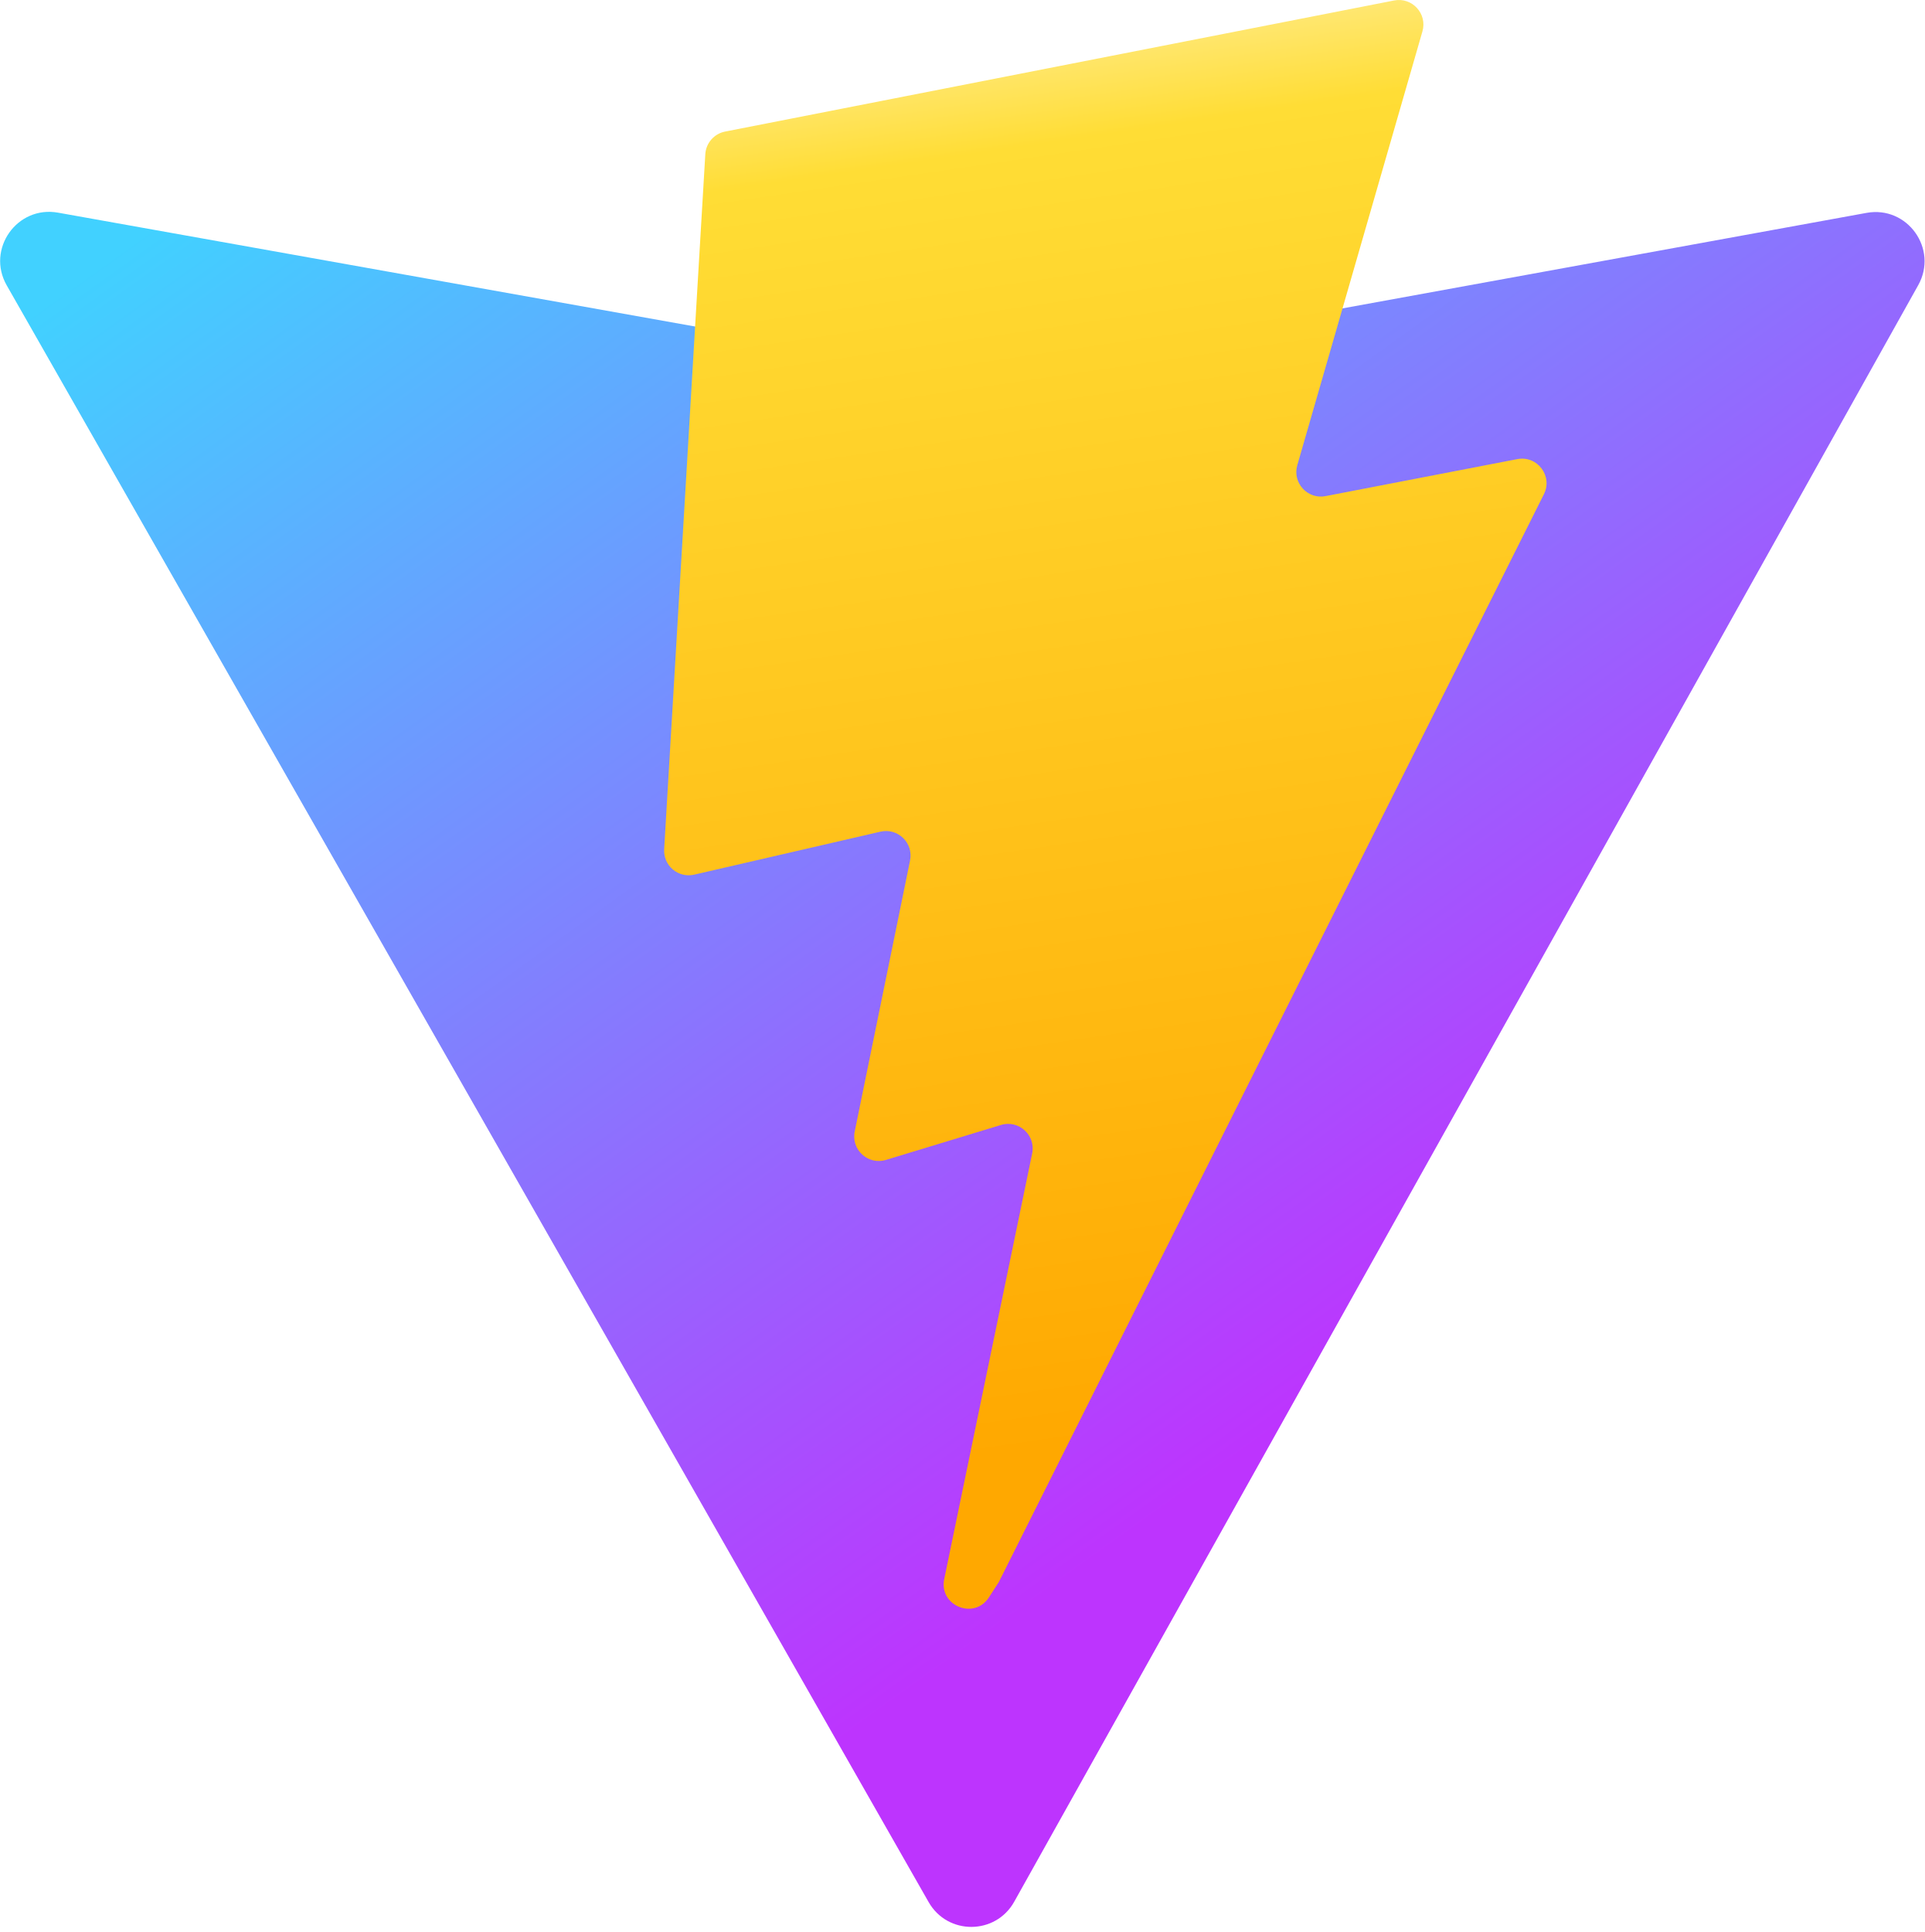
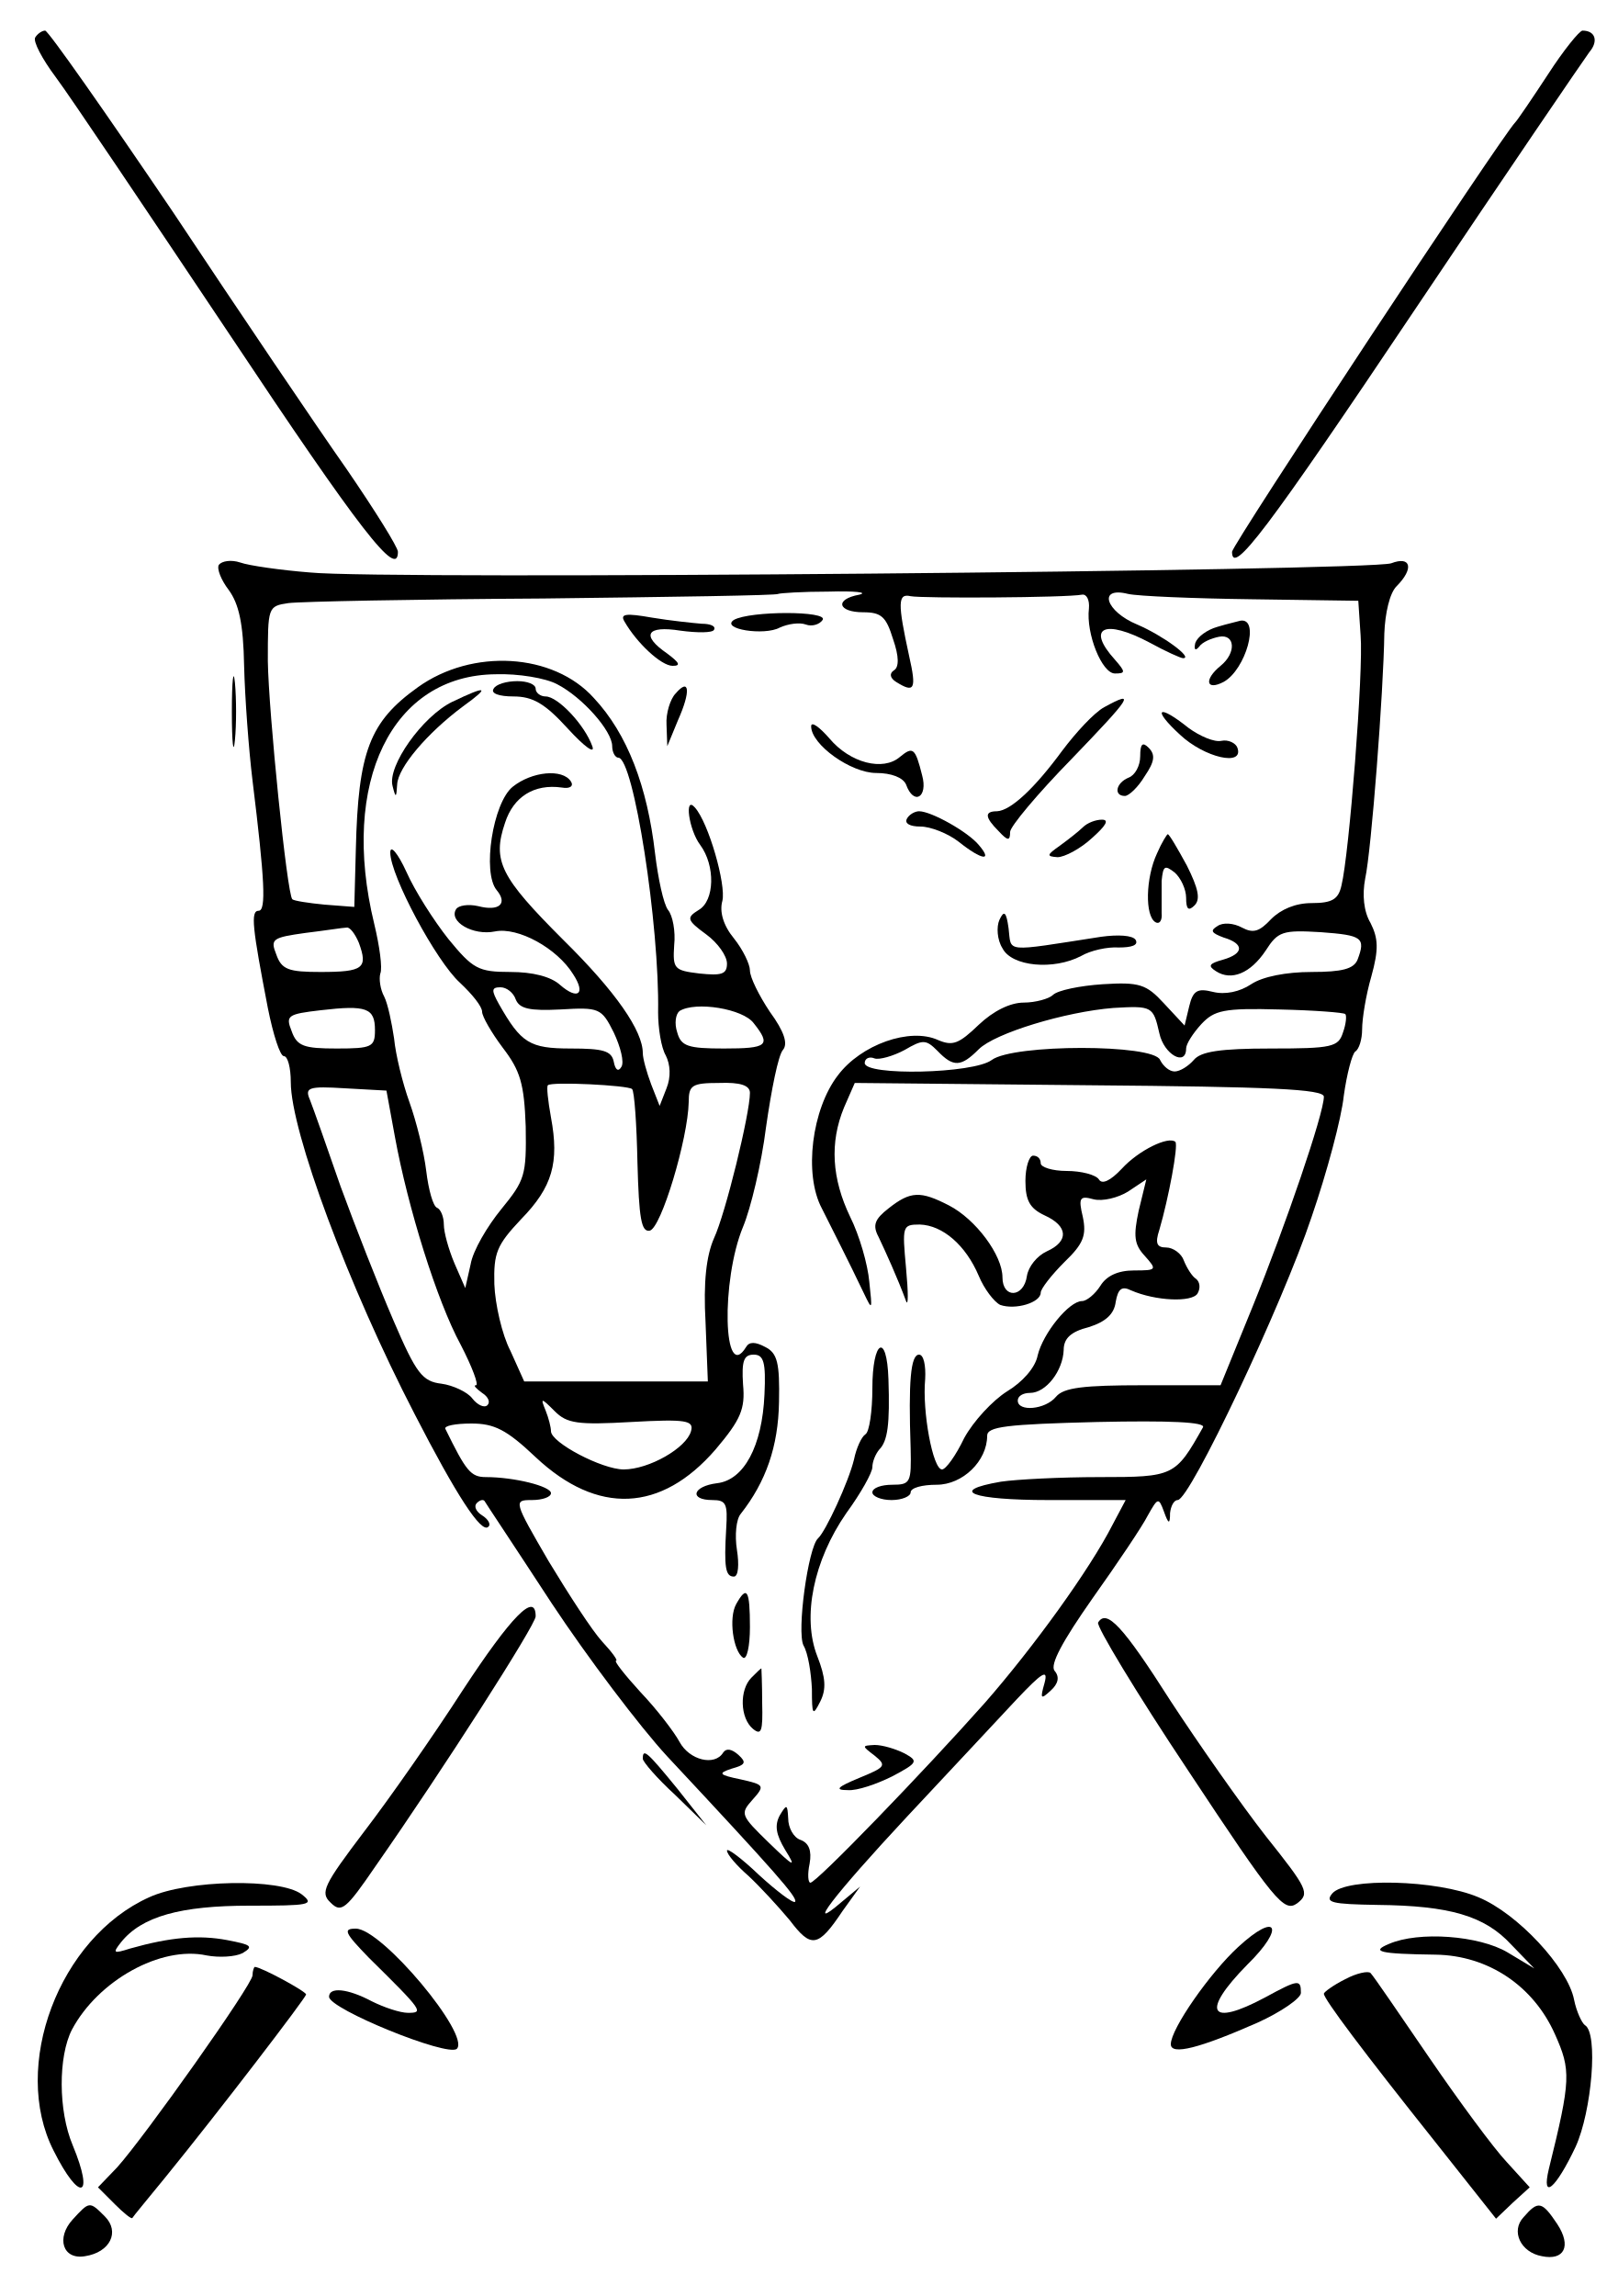
- <svg xmlns="http://www.w3.org/2000/svg" aria-hidden="true" role="img" class="iconify iconify--logos" width="31.88" height="32" preserveAspectRatio="xMidYMid meet" viewBox="0 0 256 257">
-   <defs>
-     <linearGradient id="IconifyId1813088fe1fbc01fb466" x1="-.828%" x2="57.636%" y1="7.652%" y2="78.411%">
-       <stop offset="0%" stop-color="#41D1FF" />
-       <stop offset="100%" stop-color="#BD34FE" />
-     </linearGradient>
-     <linearGradient id="IconifyId1813088fe1fbc01fb467" x1="43.376%" x2="50.316%" y1="2.242%" y2="89.03%">
-       <stop offset="0%" stop-color="#FFEA83" />
-       <stop offset="8.333%" stop-color="#FFDD35" />
-       <stop offset="100%" stop-color="#FFA800" />
-     </linearGradient>
-   </defs>
-   <path fill="url(#IconifyId1813088fe1fbc01fb466)" d="M255.153 37.938L134.897 252.976c-2.483 4.44-8.862 4.466-11.382.048L.875 37.958c-2.746-4.814 1.371-10.646 6.827-9.67l120.385 21.517a6.537 6.537 0 0 0 2.322-.004l117.867-21.483c5.438-.991 9.574 4.796 6.877 9.62Z" />
-   <path fill="url(#IconifyId1813088fe1fbc01fb467)" d="M185.432.063L96.44 17.501a3.268 3.268 0 0 0-2.634 3.014l-5.474 92.456a3.268 3.268 0 0 0 3.997 3.378l24.777-5.718c2.318-.535 4.413 1.507 3.936 3.838l-7.361 36.047c-.495 2.426 1.782 4.5 4.151 3.78l15.304-4.649c2.372-.72 4.652 1.36 4.15 3.788l-11.698 56.621c-.732 3.542 3.979 5.473 5.943 2.437l1.313-2.028l72.516-144.72c1.215-2.423-.88-5.186-3.54-4.672l-25.505 4.922c-2.396.462-4.435-1.77-3.759-4.114l16.646-57.705c.677-2.35-1.37-4.583-3.769-4.113Z" />
+ <svg xmlns="http://www.w3.org/2000/svg" version="1.0" width="210pt" height="300pt" viewBox="0 0 210 300" preserveAspectRatio="xMidYMid meet">
+   <g transform="translate(0,300) scale(0.1,-0.1)" fill="#000000" stroke="none">
+     <path d="M46 2951 c-3 -5 9 -28 27 -52 18 -24 120 -176 227 -336 171 -257 220 -320 220 -284 0 6 -30 54 -67 108 -38 54 -140 205 -227 336 -88 130 -163 237 -167 237 -4 0 -10 -4 -13 -9z" />
+     <path d="M2023 2903 c-21 -32 -40 -60 -43 -63 -17 -17 -370 -552 -370 -561 0 -32 45 27 240 318 118 176 221 327 227 335 12 14 8 28 -9 28 -4 0 -25 -26 -45 -57z" />
+     <path d="M286 2262 c-3 -5 3 -20 13 -33 13 -18 19 -43 20 -99 1 -41 6 -109 11 -150 16 -130 18 -170 8 -170 -11 0 -8 -23 12 -127 7 -35 16 -63 21 -63 5 0 9 -15 9 -34 0 -64 75 -266 162 -434 54 -105 87 -156 96 -147 4 3 0 10 -8 15 -8 5 -11 12 -7 16 4 4 8 5 10 3 1 -2 41 -62 88 -134 47 -71 115 -161 151 -200 142 -152 171 -185 167 -190 -3 -2 -24 14 -47 35 -23 22 -42 36 -42 32 0 -5 13 -20 28 -33 15 -14 39 -40 54 -58 28 -37 37 -36 69 12 l23 32 -24 -20 c-50 -43 -10 9 85 111 55 59 119 127 143 153 34 36 42 41 37 22 -6 -21 -5 -22 8 -10 10 9 12 18 5 26 -6 8 10 38 50 95 32 45 65 94 72 108 13 23 14 24 21 5 6 -17 8 -17 8 -2 1 9 5 17 10 17 16 0 137 256 175 370 20 58 39 129 42 158 4 29 11 55 15 58 5 3 9 16 9 29 0 14 5 45 12 69 10 36 9 50 -1 70 -9 15 -11 37 -7 58 8 36 24 245 25 320 1 27 7 53 16 62 23 23 19 40 -7 30 -28 -10 -1317 -22 -1413 -12 -38 3 -80 9 -91 13 -12 4 -24 2 -28 -3z m837 -39 c-33 -6 -28 -23 5 -23 24 0 30 -6 39 -35 8 -23 8 -37 1 -41 -6 -4 -5 -10 3 -15 24 -15 27 -10 17 34 -15 69 -15 82 2 78 15 -3 203 -2 224 2 6 1 10 -7 9 -18 -4 -33 17 -85 34 -85 14 0 14 2 0 18 -38 42 -14 54 46 22 20 -11 40 -20 43 -20 14 0 -27 30 -60 44 -41 17 -52 50 -12 40 13 -3 86 -6 162 -7 l139 -2 3 -45 c4 -46 -15 -287 -25 -327 -4 -18 -12 -23 -39 -23 -21 0 -40 -8 -53 -21 -15 -16 -23 -19 -38 -11 -11 6 -25 7 -32 2 -10 -6 -8 -9 8 -15 27 -8 27 -21 -1 -29 -18 -5 -20 -8 -9 -15 20 -13 45 -3 65 27 16 25 22 27 72 24 54 -4 59 -7 48 -36 -5 -12 -20 -16 -60 -16 -33 0 -64 -6 -79 -16 -15 -10 -34 -14 -50 -10 -20 5 -26 2 -31 -19 l-6 -25 -27 29 c-23 25 -32 28 -80 25 -30 -2 -59 -8 -65 -14 -5 -5 -23 -10 -38 -10 -18 0 -40 -11 -59 -29 -26 -25 -34 -28 -53 -20 -37 17 -101 -6 -131 -46 -34 -44 -45 -129 -21 -174 16 -32 34 -67 55 -111 11 -23 11 -22 7 15 -2 23 -13 61 -25 85 -24 50 -27 97 -8 143 l14 32 306 -3 c237 -2 307 -5 307 -15 0 -22 -50 -168 -93 -274 l-42 -103 -101 0 c-78 0 -104 -3 -114 -15 -14 -17 -50 -20 -50 -5 0 6 7 10 16 10 21 0 43 29 44 56 0 15 9 24 33 30 22 7 33 17 35 33 3 17 8 21 20 15 32 -14 80 -16 87 -4 4 7 3 15 -2 19 -5 3 -12 14 -16 24 -3 9 -14 17 -23 17 -12 0 -15 5 -9 23 12 41 25 110 21 115 -9 8 -48 -11 -70 -35 -15 -16 -26 -21 -30 -14 -4 6 -23 11 -42 11 -19 0 -34 5 -34 10 0 6 -4 10 -10 10 -5 0 -10 -15 -10 -33 0 -26 6 -36 25 -45 31 -14 32 -34 3 -47 -13 -6 -24 -20 -26 -32 -4 -29 -32 -30 -32 -2 0 29 -35 76 -70 94 -37 19 -50 19 -79 -4 -18 -14 -21 -22 -13 -37 9 -19 25 -54 36 -84 3 -8 3 11 0 43 -5 55 -5 57 18 57 30 -1 60 -27 77 -67 7 -17 20 -34 28 -38 20 -7 53 3 53 16 0 5 14 23 31 40 25 24 29 35 24 59 -6 25 -4 28 14 23 12 -3 32 2 45 10 l24 16 -10 -41 c-7 -33 -6 -44 8 -59 16 -18 16 -19 -14 -19 -21 0 -36 -7 -44 -20 -7 -11 -18 -20 -24 -20 -17 0 -51 -42 -58 -71 -3 -16 -20 -35 -40 -47 -19 -12 -44 -39 -56 -61 -11 -23 -24 -41 -29 -41 -12 0 -26 76 -22 118 1 18 -2 32 -8 32 -11 0 -14 -35 -11 -122 1 -45 0 -48 -24 -48 -14 0 -26 -4 -26 -10 0 -5 11 -10 25 -10 14 0 25 5 25 10 0 6 15 10 34 10 34 0 66 31 66 64 0 12 25 15 144 18 94 2 142 0 138 -7 -36 -64 -38 -65 -135 -65 -51 0 -109 -3 -129 -6 -70 -12 -38 -24 62 -24 l101 0 -17 -32 c-30 -59 -104 -161 -167 -233 -80 -90 -220 -235 -228 -235 -3 0 -4 11 -1 25 3 17 -1 27 -12 31 -9 3 -16 16 -16 28 -1 19 -2 19 -11 4 -7 -13 -5 -25 7 -45 15 -24 12 -23 -21 9 -37 36 -38 38 -22 56 17 19 16 20 -15 27 -29 6 -30 8 -12 14 18 5 20 8 9 18 -9 8 -16 9 -20 3 -11 -18 -44 -10 -57 14 -7 13 -30 43 -51 65 -21 23 -35 41 -32 41 3 0 -5 11 -18 25 -13 14 -44 62 -70 105 -46 79 -46 80 -22 80 14 0 25 4 25 9 0 9 -48 21 -85 21 -20 0 -26 8 -53 63 -2 4 13 7 34 7 30 0 46 -8 84 -44 81 -76 164 -72 235 10 33 39 39 53 36 85 -2 31 1 39 14 39 13 0 16 -10 14 -52 -3 -68 -27 -112 -62 -116 -32 -4 -37 -22 -6 -22 18 0 20 -5 18 -37 -3 -51 -1 -63 10 -63 6 0 7 16 4 35 -3 19 -1 40 5 47 33 42 49 88 50 146 1 51 -2 64 -18 72 -13 7 -21 7 -25 0 -30 -49 -33 87 -4 157 10 24 24 82 30 130 7 49 16 94 22 101 7 8 2 24 -17 50 -14 21 -26 45 -26 54 0 8 -9 27 -21 42 -14 17 -19 35 -15 49 5 21 -18 102 -36 122 -14 16 -8 -29 7 -49 20 -27 19 -73 -2 -85 -16 -10 -16 -13 10 -32 15 -11 27 -28 27 -38 0 -14 -7 -16 -36 -13 -33 4 -35 6 -33 37 2 18 -2 39 -8 46 -6 8 -13 41 -17 74 -10 87 -36 156 -80 203 -53 59 -159 65 -230 14 -63 -45 -78 -84 -81 -212 l-2 -75 -39 3 c-21 2 -40 5 -42 7 -7 7 -31 245 -32 311 0 71 0 72 27 76 16 2 165 5 333 6 167 2 306 4 307 6 2 1 31 3 66 3 34 1 52 -1 40 -4z m-395 -117 c33 -17 72 -61 72 -81 0 -8 4 -15 8 -15 20 0 54 -219 52 -333 0 -20 4 -46 10 -56 6 -12 7 -28 1 -43 l-9 -23 -11 28 c-6 16 -11 34 -11 41 0 29 -35 80 -104 148 -82 82 -93 103 -76 153 11 34 38 51 74 46 11 -2 16 2 12 8 -11 17 -51 13 -76 -7 -26 -21 -40 -112 -21 -135 15 -18 3 -28 -24 -21 -13 3 -26 1 -29 -4 -10 -16 22 -35 51 -29 30 6 81 -22 102 -56 17 -26 6 -34 -17 -14 -12 11 -36 17 -65 17 -42 0 -49 4 -81 43 -19 24 -44 63 -55 88 -11 24 -21 36 -21 25 0 -30 60 -142 91 -170 16 -15 29 -31 29 -38 0 -6 12 -27 27 -47 23 -30 28 -47 30 -103 1 -64 -1 -70 -32 -108 -18 -22 -37 -54 -40 -72 l-7 -31 -14 32 c-8 19 -14 41 -14 51 0 10 -4 20 -9 22 -5 2 -11 23 -14 48 -3 25 -13 65 -22 90 -9 25 -18 62 -20 83 -3 20 -8 45 -13 55 -5 9 -7 23 -5 30 3 7 -1 36 -8 65 -45 185 23 325 159 326 29 1 65 -5 80 -13z m-259 -338 c12 -33 6 -38 -50 -38 -42 0 -51 3 -58 23 -8 20 -5 22 38 28 25 3 50 7 54 7 4 1 11 -8 16 -20z m205 -74 c5 -12 18 -15 58 -13 51 3 54 2 70 -30 9 -19 14 -39 10 -45 -4 -7 -8 -4 -10 7 -3 14 -14 17 -56 17 -54 0 -65 7 -94 58 -10 18 -10 22 2 22 8 0 17 -7 20 -16z m-184 -40 c0 -22 -4 -24 -50 -24 -43 0 -52 3 -59 23 -8 20 -5 22 38 27 60 7 71 3 71 -26z m495 9 c23 -29 18 -33 -39 -33 -47 0 -56 3 -61 21 -4 12 -2 24 3 28 21 13 83 3 97 -16z m530 -13 c6 -28 35 -44 35 -20 0 6 9 20 20 32 17 18 29 21 102 19 45 -1 84 -4 86 -6 2 -2 1 -13 -3 -24 -6 -19 -14 -21 -94 -21 -67 0 -92 -4 -101 -15 -7 -8 -18 -15 -25 -15 -7 0 -15 7 -19 15 -8 21 -192 21 -220 0 -24 -18 -166 -21 -166 -4 0 6 6 9 13 6 6 -2 24 3 39 11 24 14 28 14 43 -1 21 -22 31 -21 54 2 21 21 113 49 176 54 51 3 52 2 60 -33z m-689 -73 c3 -3 6 -46 7 -96 2 -73 5 -91 16 -89 15 3 50 120 51 168 0 22 4 25 40 25 27 1 40 -3 40 -13 0 -27 -32 -158 -47 -190 -10 -23 -14 -57 -11 -110 l3 -77 -120 0 -120 0 -18 40 c-11 21 -20 61 -21 87 -1 41 3 51 35 85 41 42 50 74 39 133 -4 22 -6 41 -4 42 4 5 105 0 110 -5z m-310 -62 c17 -93 55 -215 86 -272 15 -29 24 -53 20 -53 -4 0 0 -4 8 -10 8 -5 11 -12 7 -16 -4 -4 -13 0 -20 9 -6 8 -25 17 -40 19 -25 3 -33 13 -63 83 -19 44 -50 123 -69 175 -18 52 -36 103 -40 113 -7 16 -2 18 46 15 l54 -3 11 -60z m309 -373 c72 4 82 2 78 -12 -6 -22 -55 -50 -88 -50 -28 0 -95 35 -95 50 0 5 -3 17 -7 27 -7 17 -6 17 12 -1 16 -16 30 -18 100 -14z" />
+     <path d="M816 2188 c16 -28 48 -58 63 -58 11 0 9 4 -7 16 -35 24 -27 37 17 30 22 -3 42 -3 44 1 3 5 -5 8 -16 8 -12 1 -41 4 -65 8 -34 6 -42 5 -36 -5z" />
+     <path d="M959 2190 c-18 -12 40 -21 60 -10 11 5 26 7 34 4 8 -3 18 0 22 6 8 12 -95 12 -116 0z" />
+     <path d="M1591 2181 c-14 -4 -26 -13 -29 -21 -2 -9 0 -11 5 -5 4 6 16 11 26 13 21 4 23 -21 2 -38 -22 -18 -19 -33 4 -21 29 16 48 84 22 80 -3 -1 -17 -4 -30 -8z" />
+     <path d="M883 2094 c-7 -7 -13 -26 -12 -41 l1 -28 14 34 c17 38 15 56 -3 35z" />
+     <path d="M1443 2076 c-13 -7 -37 -33 -55 -57 -36 -49 -67 -78 -85 -79 -17 0 -16 -8 2 -26 12 -13 15 -13 15 -1 0 7 36 50 80 95 79 82 85 91 43 68z" />
+     <path d="M1542 2040 c32 -30 84 -42 75 -17 -2 6 -12 11 -21 9 -9 -2 -28 6 -43 17 -40 32 -48 25 -11 -9z" />
+     <path d="M1060 2051 c0 -24 52 -61 85 -61 20 0 35 -6 39 -15 10 -28 29 -17 21 12 -9 36 -12 38 -29 24 -22 -19 -65 -8 -92 24 -13 15 -24 23 -24 16z" />
+     <path d="M1490 2012 c0 -13 -7 -25 -15 -28 -17 -7 -20 -24 -5 -24 5 0 17 11 26 26 13 19 14 28 5 37 -8 8 -11 5 -11 -11z" />
+     <path d="M1185 1930 c-3 -6 4 -10 18 -10 13 0 36 -9 50 -20 30 -24 45 -26 26 -4 -14 17 -62 44 -78 44 -5 0 -13 -4 -16 -10z" />
+     <path d="M1415 1919 c-5 -5 -19 -16 -30 -24 -17 -12 -18 -14 -3 -15 9 0 30 11 45 25 18 16 23 24 13 24 -8 0 -19 -4 -25 -10z" />
+     <path d="M1512 1885 c-15 -32 -16 -82 -2 -90 5 -3 9 2 8 12 0 10 0 29 0 42 2 20 4 21 17 11 8 -7 15 -22 15 -33 0 -15 3 -18 11 -10 8 8 5 22 -10 52 -12 22 -23 41 -25 41 -1 0 -8 -11 -14 -25z" />
+     <path d="M1306 1798 c-4 -9 -3 -26 4 -37 12 -24 67 -29 103 -10 12 7 34 12 49 11 17 0 26 3 22 10 -4 6 -23 7 -45 4 -129 -20 -117 -21 -121 11 -3 22 -6 24 -12 11z" />
+     <path d="M1140 1186 c0 -30 -4 -57 -9 -60 -5 -3 -12 -18 -15 -33 -7 -29 -37 -94 -47 -103 -13 -12 -28 -122 -19 -140 6 -10 10 -36 11 -57 0 -34 1 -36 11 -16 8 16 7 31 -4 59 -20 51 -5 125 38 187 19 26 34 53 34 60 0 7 4 17 9 23 11 11 14 33 12 92 -2 62 -21 51 -21 -12z" />
+     <path d="M962 904 c-10 -18 -4 -61 9 -70 5 -3 9 15 9 40 0 49 -4 55 -18 30z" />
+     <path d="M982 808 c-16 -16 -15 -53 2 -67 11 -9 13 -3 12 34 0 25 -1 45 -1 45 -1 0 -6 -5 -13 -12z" />
+     <path d="M1143 706 c16 -13 14 -15 -20 -29 -29 -12 -33 -16 -15 -16 12 -1 38 8 58 18 34 18 34 20 16 30 -12 6 -29 11 -39 11 -17 -1 -17 -1 0 -14z" />
+     <path d="M645 2100 c-4 -6 7 -10 26 -10 25 0 41 -9 71 -42 22 -24 36 -34 32 -23 -10 28 -45 65 -61 65 -7 0 -13 5 -13 10 0 6 -11 10 -24 10 -14 0 -28 -4 -31 -10z" />
+     <path d="M591 2083 c-39 -19 -85 -84 -78 -110 4 -16 5 -16 6 2 1 22 39 67 86 102 36 26 32 28 -14 6z" />
+     <path d="M303 2070 c0 -41 2 -58 4 -37 2 20 2 54 0 75 -2 20 -4 3 -4 -38z" />
+     <path d="M605 792 c-38 -59 -96 -142 -129 -185 -53 -70 -58 -80 -44 -93 14 -14 20 -9 59 48 88 126 209 315 209 326 0 33 -32 0 -95 -96z" />
+     <path d="M1435 880 c-3 -4 50 -92 118 -194 113 -171 125 -185 142 -173 17 13 14 19 -41 88 -32 41 -88 121 -124 176 -63 99 -84 121 -95 103z" />
+     <path d="M840 702 c0 -4 19 -26 42 -47 l41 -40 -38 48 c-40 49 -45 53 -45 39z" />
+     <path d="M195 521 c-118 -53 -181 -221 -125 -331 34 -68 54 -63 25 7 -19 45 -19 116 -1 151 34 64 116 110 176 97 16 -3 37 -2 47 3 15 9 11 11 -20 17 -37 7 -74 4 -127 -11 -22 -7 -23 -6 -12 8 27 34 78 48 168 48 79 0 86 1 68 15 -28 21 -149 19 -199 -4z" />
+     <path d="M1741 526 c-10 -12 -1 -14 59 -15 94 -1 140 -14 175 -52 l30 -31 -35 21 c-37 22 -116 28 -155 11 -24 -10 -13 -13 61 -14 69 -1 128 -41 156 -104 21 -47 21 -59 -8 -176 -10 -42 9 -26 35 29 21 46 30 149 12 159 -4 3 -11 18 -14 33 -8 42 -74 113 -125 134 -54 23 -173 26 -191 5z" />
+     <path d="M1618 456 c-37 -34 -88 -107 -88 -127 0 -15 38 -5 113 28 31 14 57 32 57 39 0 18 -3 18 -47 -6 -73 -39 -84 -19 -23 43 50 49 39 70 -12 23z" />
+     <path d="M482 442 c71 -70 72 -72 51 -72 -10 0 -31 7 -47 15 -32 17 -56 19 -56 6 0 -16 155 -79 167 -68 18 18 -98 157 -132 157 -17 0 -15 -5 17 -38z" />
+     <path d="M330 419 c0 -12 -141 -211 -177 -251 l-25 -26 22 -22 c12 -12 22 -20 23 -18 1 2 21 26 43 53 70 86 184 235 184 239 0 4 -59 36 -67 36 -1 0 -3 -5 -3 -11z" />
+     <path d="M1758 414 c-16 -8 -28 -17 -28 -19 0 -7 51 -75 145 -193 l80 -101 22 21 22 20 -30 33 c-17 18 -62 79 -101 136 -39 57 -73 107 -77 111 -3 3 -18 0 -33 -8z" />
+     <path d="M95 100 c-22 -24 -13 -53 16 -48 33 5 46 32 26 52 -20 20 -20 20 -42 -4z" />
+     <path d="M1991 103 c-17 -18 -4 -46 24 -51 29 -6 39 13 20 42 -20 30 -25 31 -44 9z" />
+   </g>
</svg>
